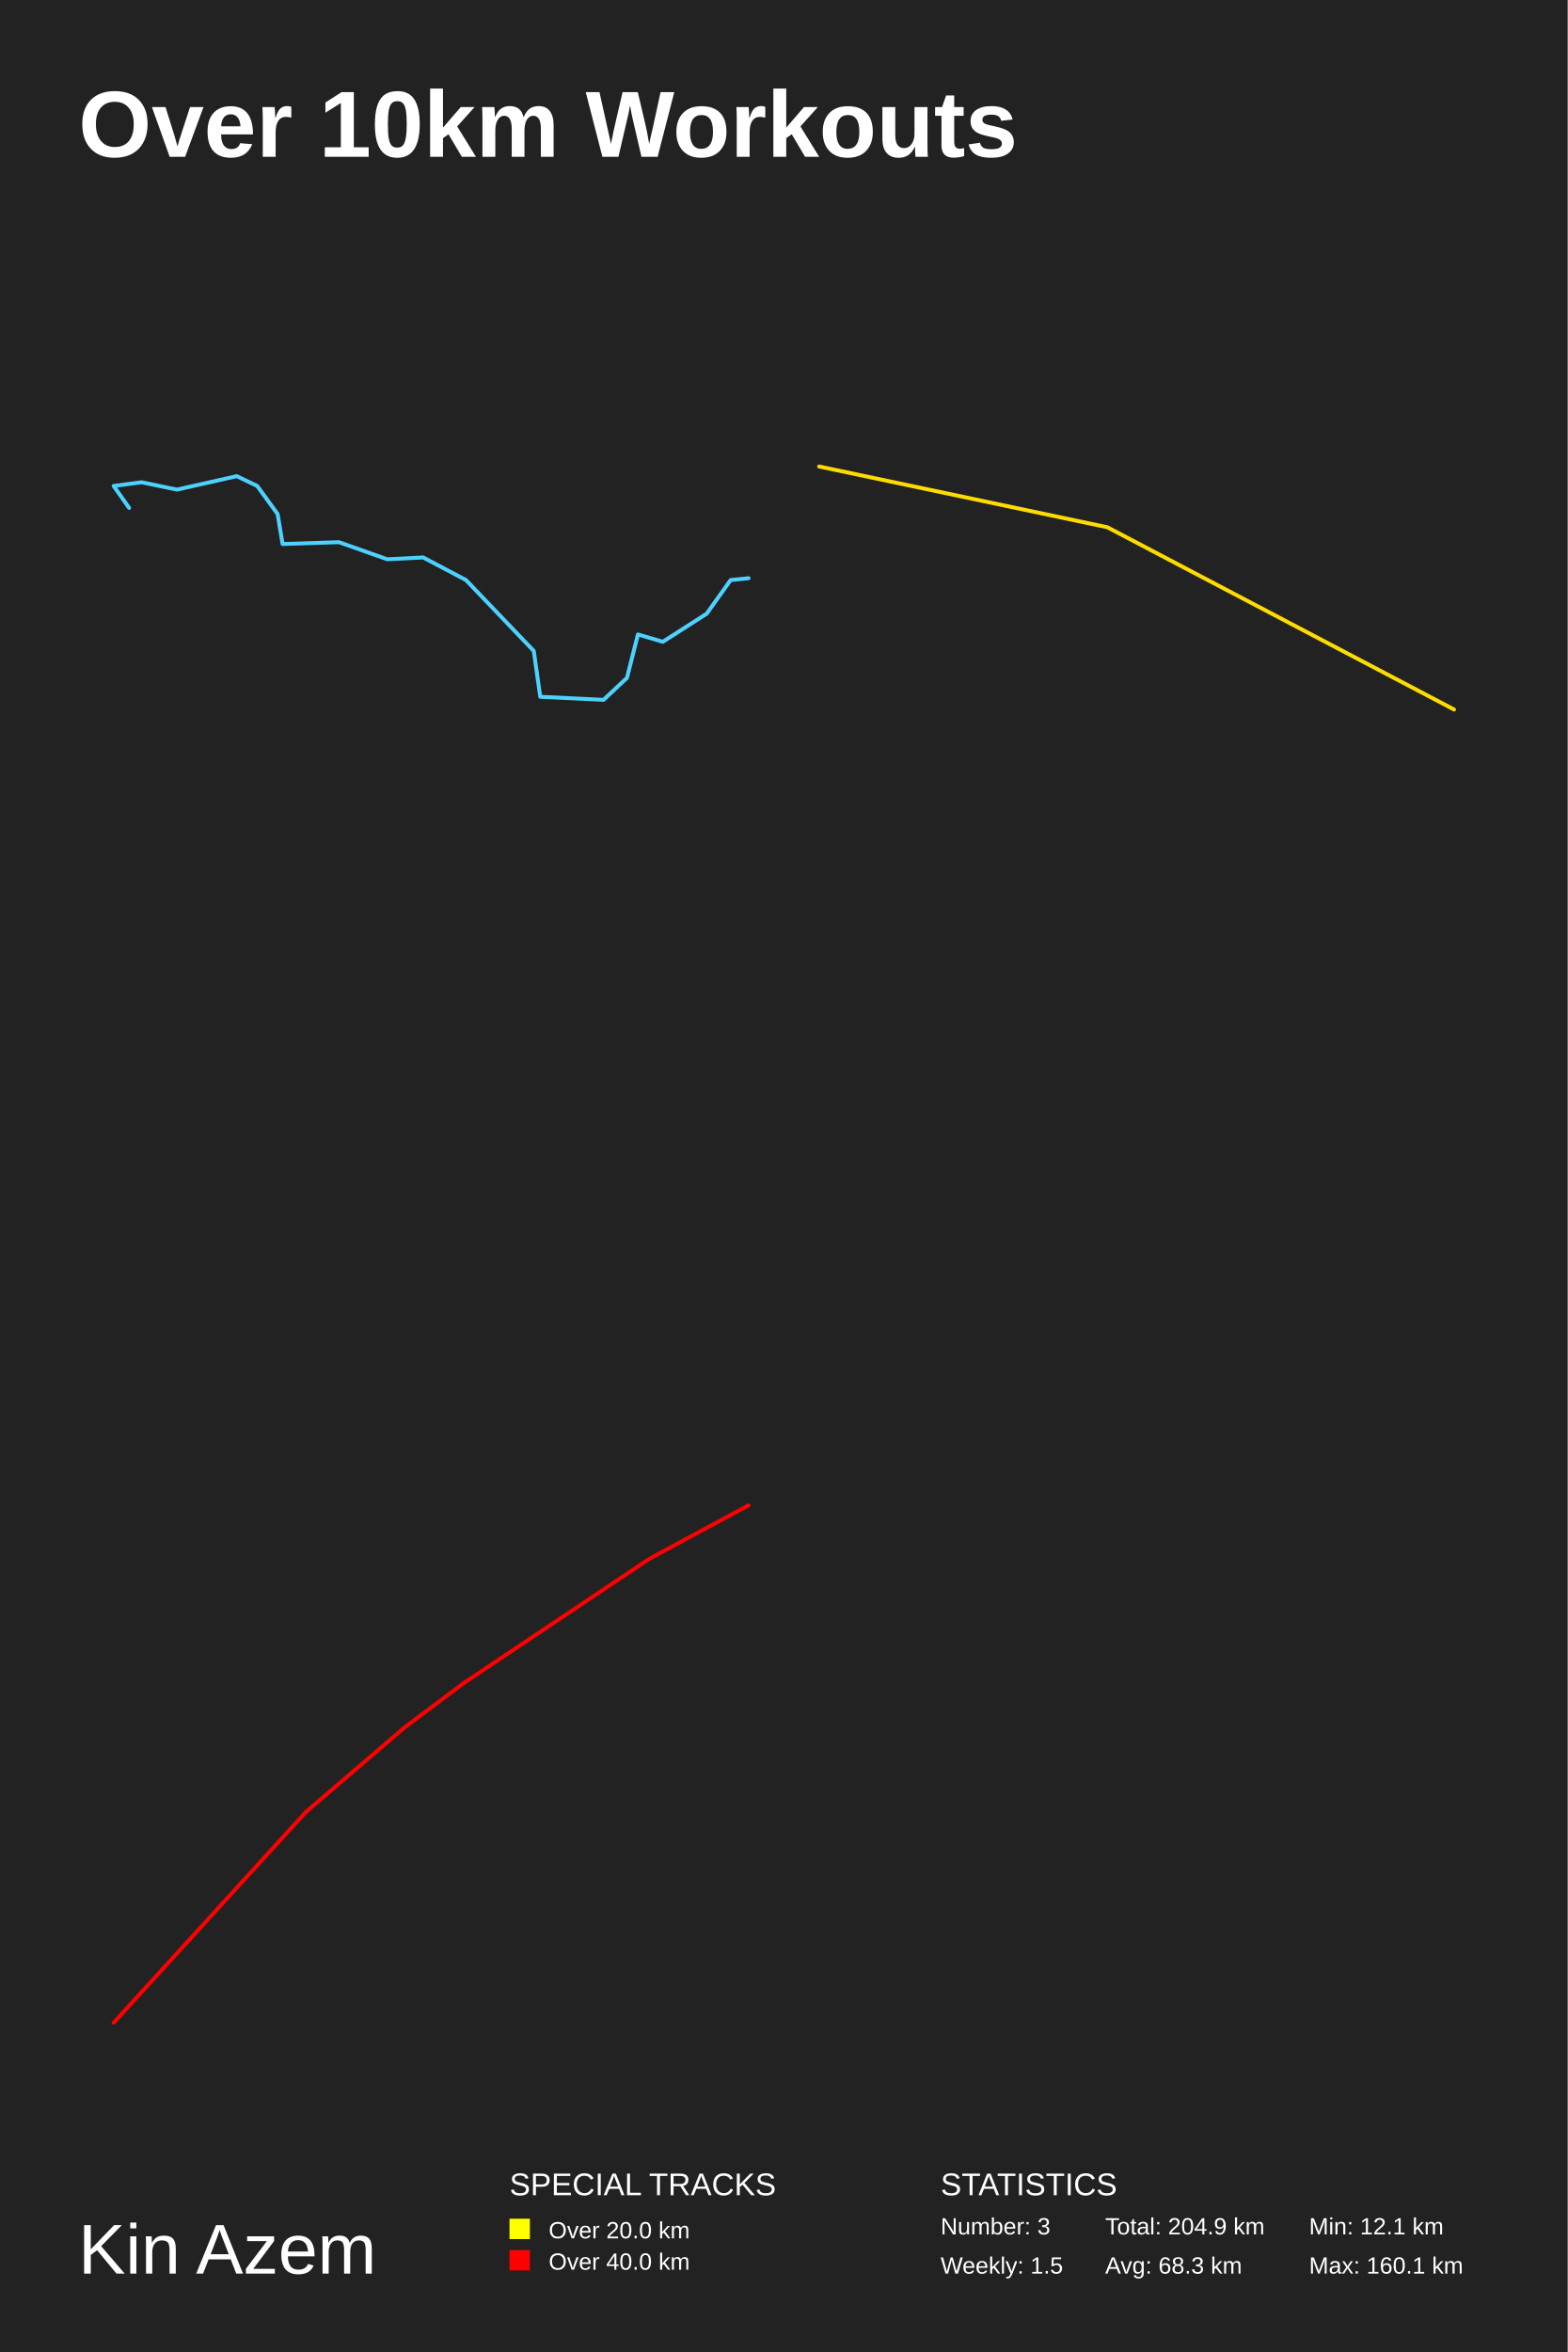
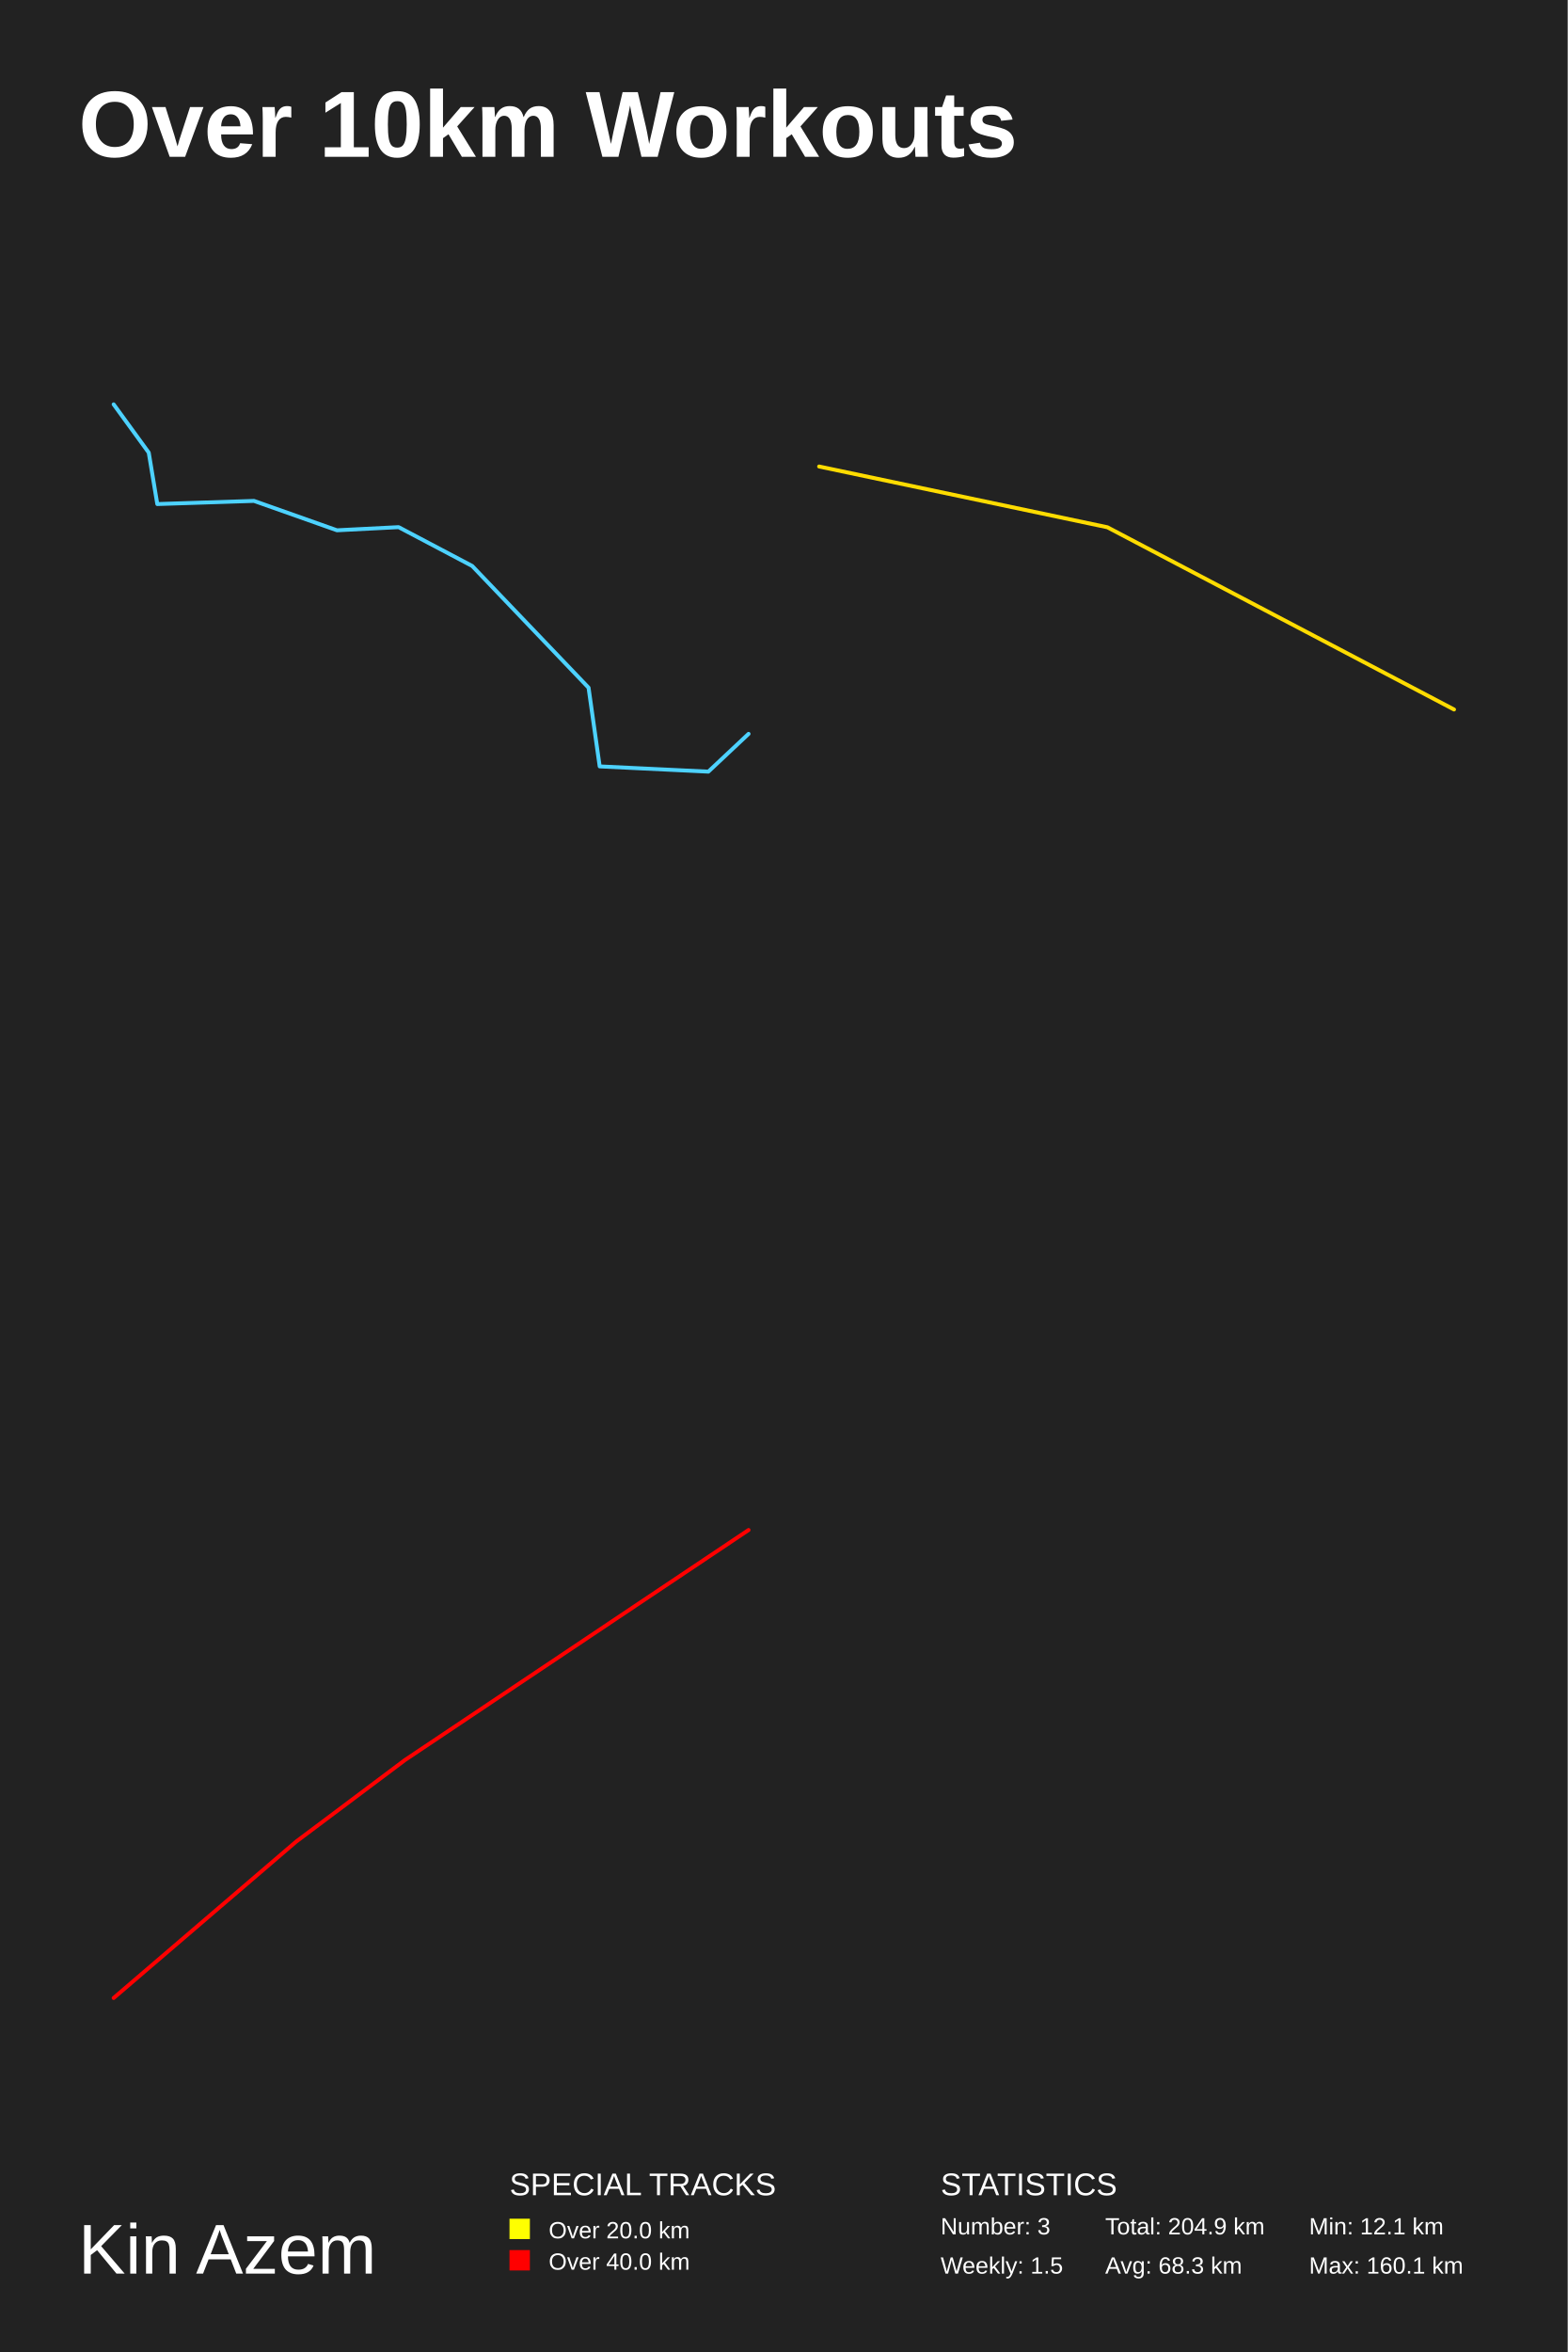
<svg xmlns="http://www.w3.org/2000/svg" baseProfile="full" height="300mm" version="1.1" viewBox="0,0,200,300" width="200mm">
  <defs />
  <rect fill="#222222" height="300" width="200" x="0" y="0" />
  <text fill="#FFFFFF" style="font-size:12px; font-family:Arial; font-weight:bold;" x="10" y="20">Over 10km Workouts</text>
  <text fill="#FFFFFF" style="font-size:9px; font-family:Arial" x="10" y="290">Kin Azem</text>
  <text fill="#FFFFFF" style="font-size:4px; font-family:Arial" x="65" y="280">SPECIAL TRACKS</text>
  <rect fill="yellow" height="2.6" width="2.6" x="65" y="283" />
  <text fill="#FFFFFF" style="font-size:3px; font-family:Arial" x="70" y="285.5">Over 20.0 km</text>
  <rect fill="red" height="2.6" width="2.6" x="65" y="287" />
  <text fill="#FFFFFF" style="font-size:3px; font-family:Arial" x="70" y="289.5">Over 40.0 km</text>
  <text fill="#FFFFFF" style="font-size:4px; font-family:Arial" x="120" y="280">STATISTICS</text>
  <text fill="#FFFFFF" style="font-size:3px; font-family:Arial" x="120" y="285">Number: 3</text>
  <text fill="#FFFFFF" style="font-size:3px; font-family:Arial" x="120" y="290">Weekly: 1.5</text>
  <text fill="#FFFFFF" style="font-size:3px; font-family:Arial" x="141" y="285">Total: 204.9 km</text>
  <text fill="#FFFFFF" style="font-size:3px; font-family:Arial" x="141" y="290">Avg: 68.3 km</text>
  <text fill="#FFFFFF" style="font-size:3px; font-family:Arial" x="167" y="285">Min: 12.1 km</text>
  <text fill="#FFFFFF" style="font-size:3px; font-family:Arial" x="167" y="290">Max: 160.1 km</text>
-   <polyline fill="none" opacity="1" points="95.5,73.753 93.211,73.987 90.159,78.274 84.564,81.86 81.385,80.925 79.987,86.459 76.998,89.265 68.924,88.876 68.097,83.029 59.451,73.987 53.983,71.102 49.405,71.336 43.238,69.154 36.053,69.388 35.418,65.568 32.811,61.982 30.204,60.735 22.575,62.45 18.06,61.514 14.5,61.982 16.471,64.788" stroke="#4dd2ff" stroke-dasharray="none" stroke-linecap="round" stroke-linejoin="round" stroke-width="0.5" />
+   <polyline fill="none" opacity="1" points="95.5,93.604 90.369,98.423 76.505,97.753 75.086,87.715 60.24,72.19 50.852,67.237 42.992,67.639 32.403,63.891 20.067,64.293 18.976,57.734 14.5,51.577" stroke="#4dd2ff" stroke-dasharray="none" stroke-linecap="round" stroke-linejoin="round" stroke-width="0.5" />
  <polyline fill="none" opacity="1" points="185.5,90.497 141.273,67.252 104.5,59.503" stroke="#ffdc00" stroke-dasharray="none" stroke-linecap="round" stroke-linejoin="round" stroke-width="0.5" />
-   <polyline fill="none" opacity="1" points="95.5,192.001 82.854,198.821 59.143,214.691 51.62,220.33 39.029,231.116 14.5,257.999" stroke="red" stroke-dasharray="none" stroke-linecap="round" stroke-linejoin="round" stroke-width="0.5" />
+   <polyline fill="none" opacity="1" points="95.5,195.155 51.675,224.486 37.772,234.909 14.5,254.845" stroke="red" stroke-dasharray="none" stroke-linecap="round" stroke-linejoin="round" stroke-width="0.5" />
</svg>
